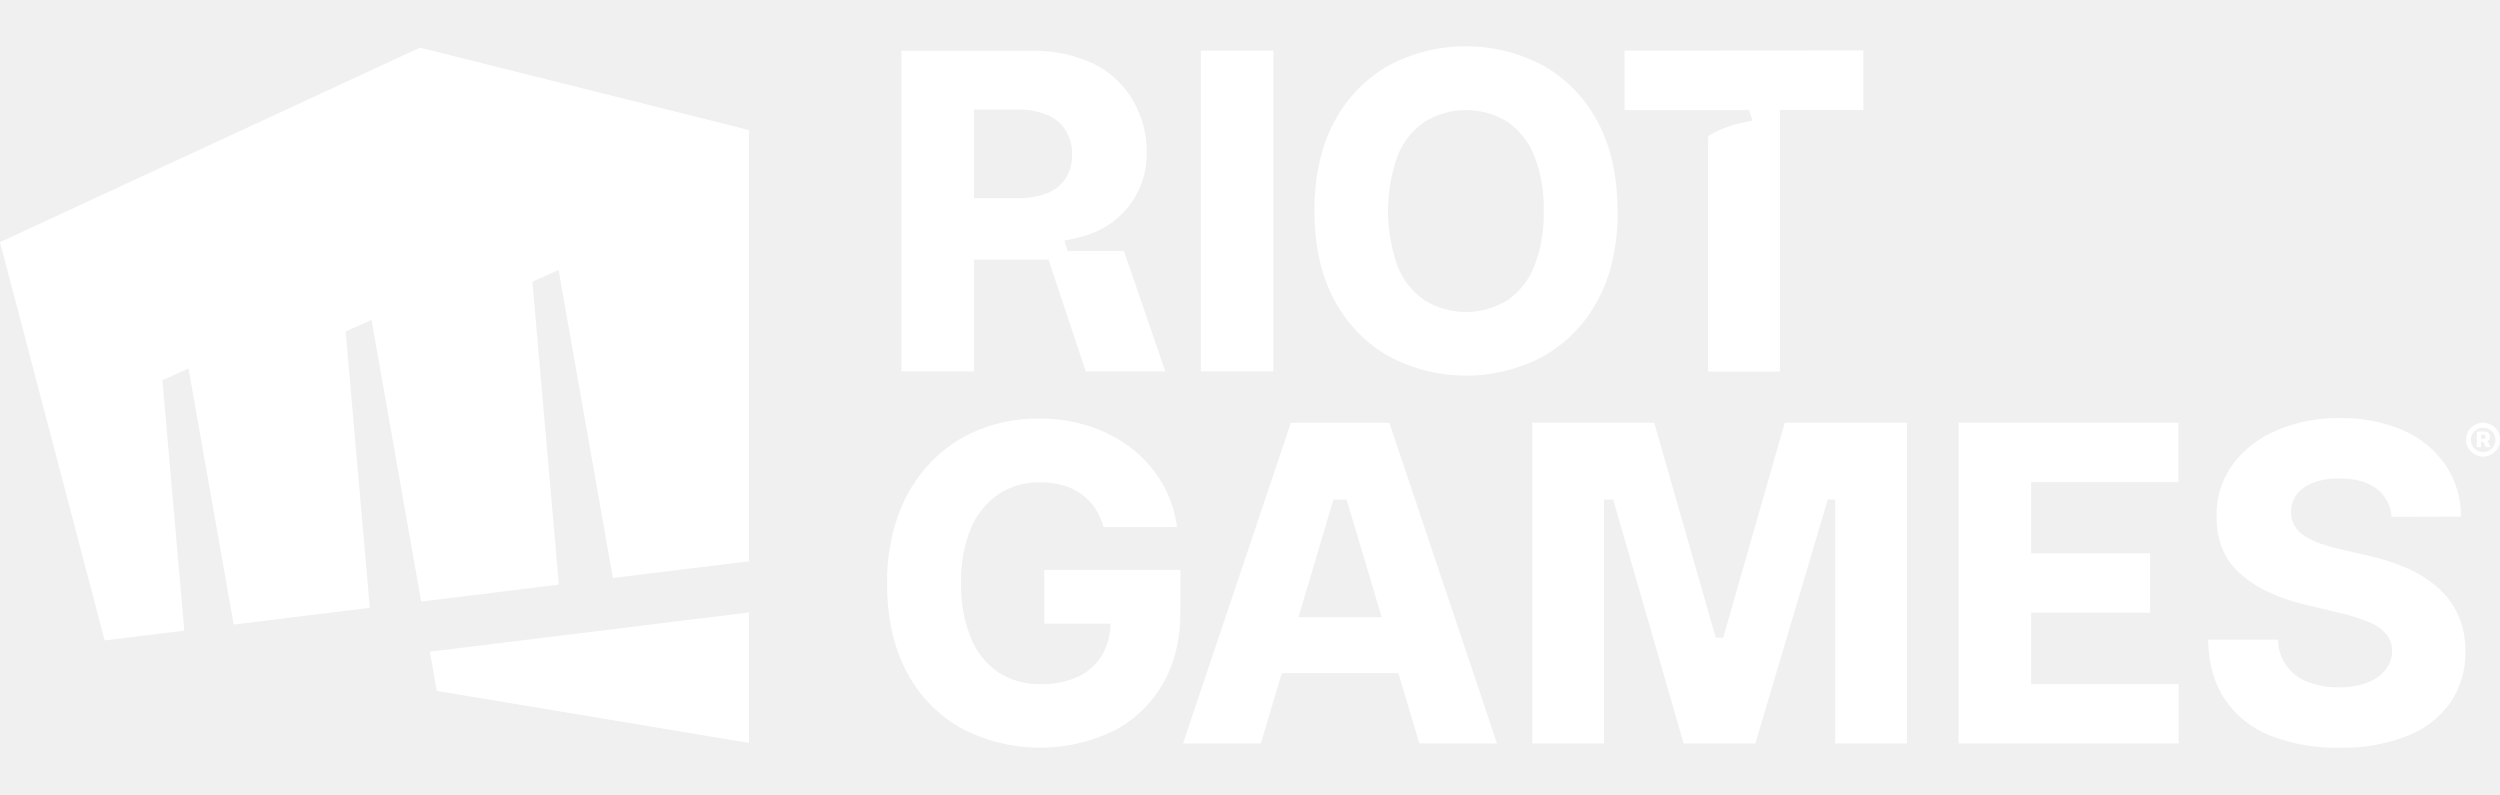
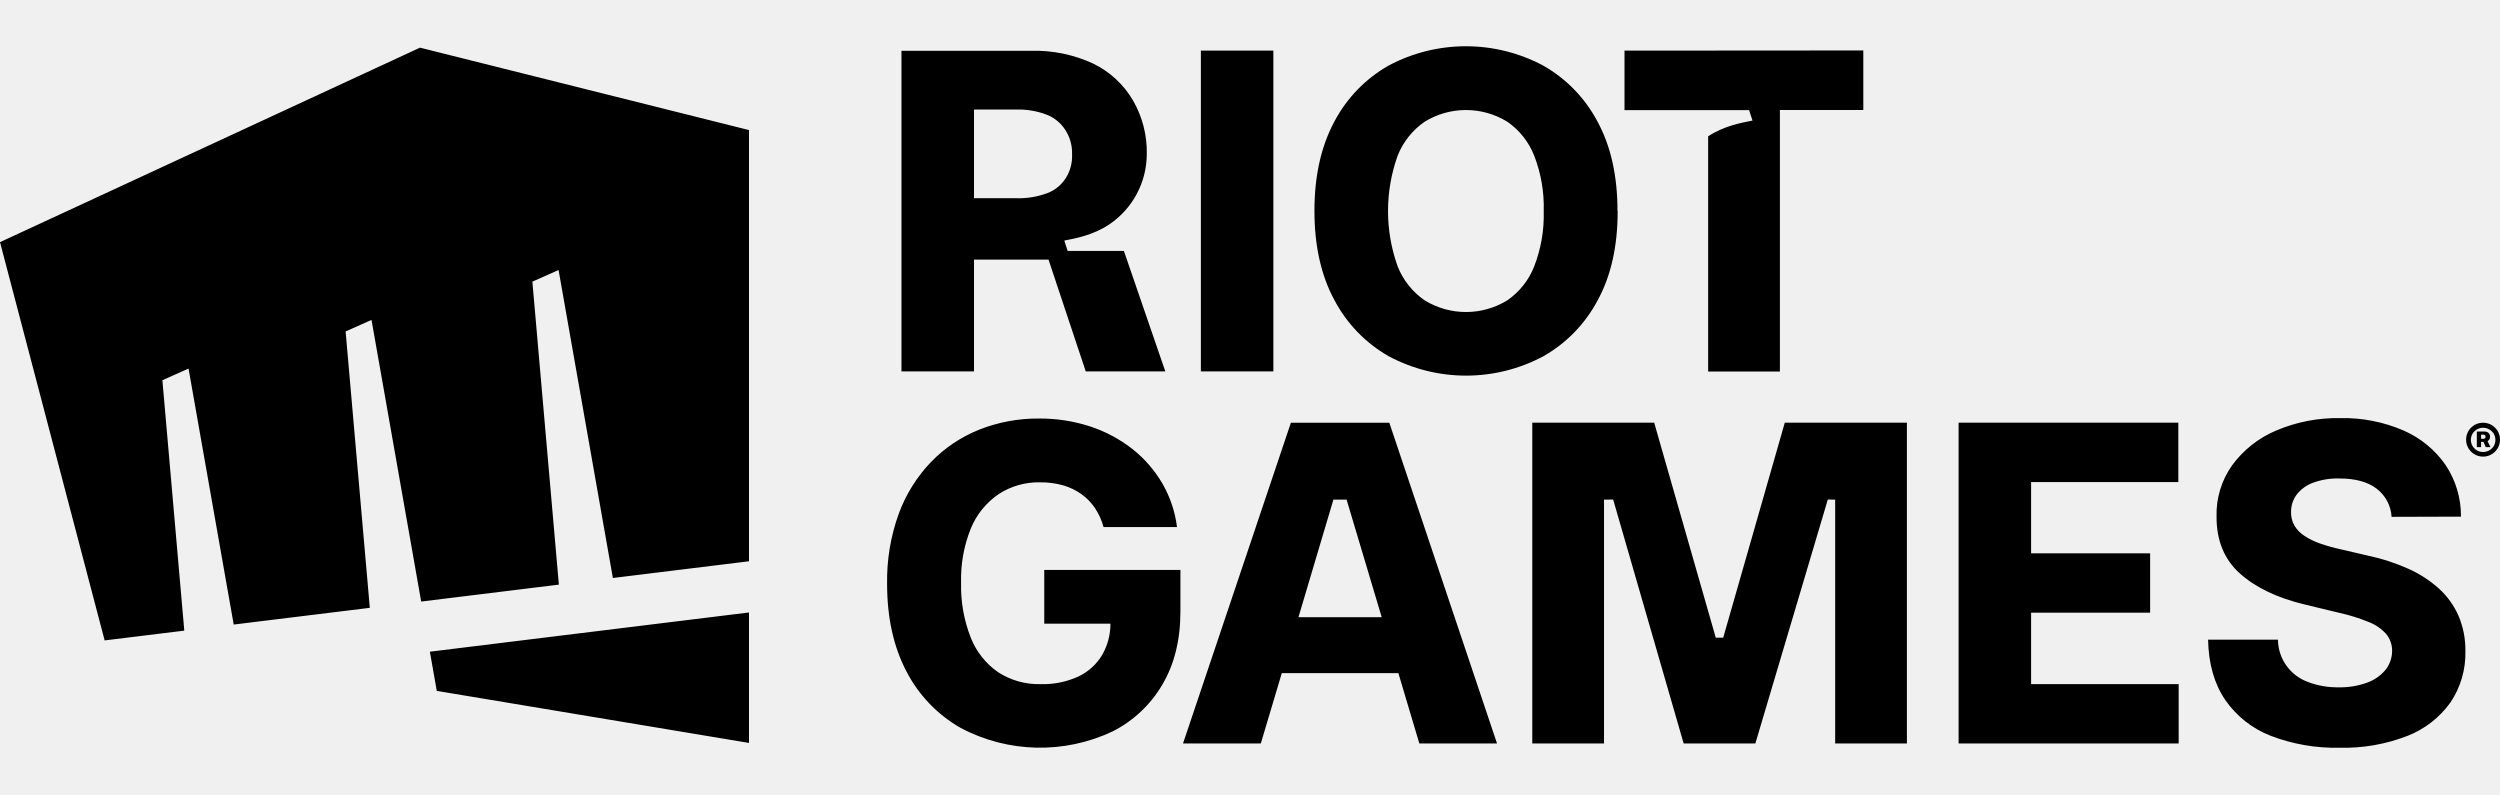
- <svg xmlns="http://www.w3.org/2000/svg" width="85" height="27" viewBox="0 0 587.93 165" fill="white">
+ <svg xmlns="http://www.w3.org/2000/svg" width="85" height="27" viewBox="0 0 587.93 165">
  <path d="M98.77.33L0 46.07l24.61 93.66 18.73-2.3-5.15-58.89 6.15-2.74L54.96 136l32.01-3.93-5.69-65 6.09-2.71 11.68 66.23 32.38-3.98-6.23-71.25 6.16-2.74 12.77 72.43 32.01-3.93V19.71L98.77.33zm2.32 142.05l1.63 9.22 73.42 12.24v-30.68l-75.01 9.22h-.04zm144.49-19.22v12.63h15.57a14.84 14.84 0 01-1.92 7.31 13 13 0 01-5.6 5.11 20 20 0 01-8.9 1.8 17.53 17.53 0 01-10-2.8 17.87 17.87 0 01-6.44-8.14 33.06 33.06 0 01-2.27-12.93 31.81 31.81 0 012.32-12.81 18.14 18.14 0 016.5-8 17.27 17.27 0 019.82-2.78 19.31 19.31 0 015.36.71 14.15 14.15 0 014.33 2.09 12.92 12.92 0 013.18 3.29 15.61 15.61 0 012 4.44h17.27a27.22 27.22 0 00-3.46-10.28 28.84 28.84 0 00-7.05-8.1 32.6 32.6 0 00-9.91-5.29 37.91 37.91 0 00-12.06-1.86 37.32 37.32 0 00-14 2.6 32.6 32.6 0 00-11.36 7.61 35 35 0 00-7.61 12.21 46.15 46.15 0 00-2.73 16.44q0 11.94 4.54 20.59a32.4 32.4 0 0012.69 13.27 39.84 39.84 0 0035.84.84 28.39 28.39 0 0011.67-11q4.25-7.19 4.24-17.2v-9.76zm215.03 40.81V88.53h51.67v13.96h-34.62v16.76h27.99v13.96h-27.99v16.8h34.7v13.96h-51.75zm101.83-53.3a9 9 0 00-3.54-6.64c-2.09-1.59-5-2.38-8.69-2.38a16.63 16.63 0 00-6.26 1 8.62 8.62 0 00-3.83 2.78 6.74 6.74 0 00-1.33 4 6.2 6.2 0 00.79 3.29 7.27 7.27 0 002.4 2.45 16.54 16.54 0 003.7 1.79 40.14 40.14 0 004.64 1.31l6.63 1.54a47.19 47.19 0 019.45 3.08 27.46 27.46 0 017.2 4.68 18.84 18.84 0 014.58 6.39 20.37 20.37 0 011.61 8.29 20.65 20.65 0 01-3.54 12.11 22.56 22.56 0 01-10.15 7.85 41.31 41.31 0 01-15.93 2.76 42.69 42.69 0 01-16.17-2.81 23.22 23.22 0 01-10.72-8.48q-3.83-5.66-4-14.12h16.43a10.68 10.68 0 007.05 9.94 19.37 19.37 0 007.24 1.26 18.44 18.44 0 006.66-1.09 10 10 0 004.33-3 7.22 7.22 0 001.57-4.48 6.16 6.16 0 00-1.42-4 10.86 10.86 0 00-4.14-2.81 42.07 42.07 0 00-6.89-2.14l-8.07-1.95q-9.65-2.3-15.23-7.26t-5.54-13.44a19.86 19.86 0 013.72-12.12 24.74 24.74 0 0110.33-8.11 36.74 36.74 0 0115-2.91 35.62 35.62 0 0114.92 2.91 23.43 23.43 0 019.91 8.14 21.54 21.54 0 013.6 12.12zm-113.99 53.3h-16.87v-57.35l-1.73-.02-17.04 57.37h-16.86l-16.58-57.37-2.15.02v57.35h-16.87V88.53h28.67l14.48 50.56h1.75l14.48-50.56h28.72v75.44zm-114.66 0h18.27l-25.33-75.43h-23.15l-25.37 75.43h18.3l4.93-16.54h27.42zm-28.43-29.7l8.22-27.65h3.1l8.26 27.65zm278.58-37.76a4 4 0 01-3.67-2.44 4 4 0 010-3.1 4 4 0 01.85-1.27 4.25 4.25 0 011.27-.86 4.15 4.15 0 013.1 0 4.13 4.13 0 011.27.86 4.08 4.08 0 01.86 1.27 4 4 0 010 3.1 4.08 4.08 0 01-.86 1.27 4 4 0 01-1.27.86 4 4 0 01-1.55.31zm0-1.09a2.84 2.84 0 001.47-.39 2.94 2.94 0 001.05-1 2.93 2.93 0 000-2.92 3 3 0 00-1.06-1 2.93 2.93 0 00-2.92 0 3 3 0 00-1 1 2.86 2.86 0 000 2.92 3 3 0 001 1 2.83 2.83 0 001.46.39zm-1.46-1.15V90.6h1.78a1.52 1.52 0 01.69.15 1.13 1.13 0 01.47.42 1.24 1.24 0 01.17.66 1.16 1.16 0 01-.18.66 1 1 0 01-.48.41 1.56 1.56 0 01-.7.14h-1.2v-.72h1a.52.52 0 00.36-.12.5.5 0 00.14-.37.47.47 0 00-.14-.37.52.52 0 00-.36-.12h-.55v2.93zm2.39-1.68l.82 1.68h-1.11l-.75-1.68zM282.41 1.03h17.05v75.44h-17.05zm98.02 37.72q0 12.42-4.71 21a32.67 32.67 0 01-12.79 13.17 38.57 38.57 0 01-36.31 0 32.75 32.75 0 01-12.79-13.2q-4.71-8.66-4.71-21t4.71-21.05a32.67 32.67 0 0112.75-13.14 38.65 38.65 0 0136.31 0 32.67 32.67 0 0112.79 13.17q4.71 8.64 4.71 21.05m-17.35 0a33.35 33.35 0 00-2.23-13 17.47 17.47 0 00-6.33-8 18.57 18.57 0 00-19.45 0 17.57 17.57 0 00-6.35 8 38.59 38.59 0 000 26 17.49 17.49 0 006.35 8 18.57 18.57 0 0019.45 0 17.39 17.39 0 006.33-8 33.4 33.4 0 002.23-13M246.58 50.17l8.76 26.3h18.71l-9.74-28.33h-13.23l-.79-2.44c2.52-.49 6.83-1.25 10.65-3.85a20 20 0 008.75-16.39 24.15 24.15 0 00-3.26-12.75 21.9 21.9 0 00-9.36-8.64 32.56 32.56 0 00-14.64-3H212v75.4h17.06v-26.3zm-.32-15.61a19.35 19.35 0 01-7.26 1.18h-9.94V14.88h9.91a18.68 18.68 0 017.25 1.24 9.12 9.12 0 014.4 3.7 10 10 0 011.5 5.64 9.65 9.65 0 01-1.48 5.55 8.86 8.86 0 01-4.38 3.55M382.04 1.03v14h29.3l.8 2.45c-2.48.48-6.67 1.22-10.43 3.7v55.31h16.87v-61.5h19.62v-14z" />
</svg>
